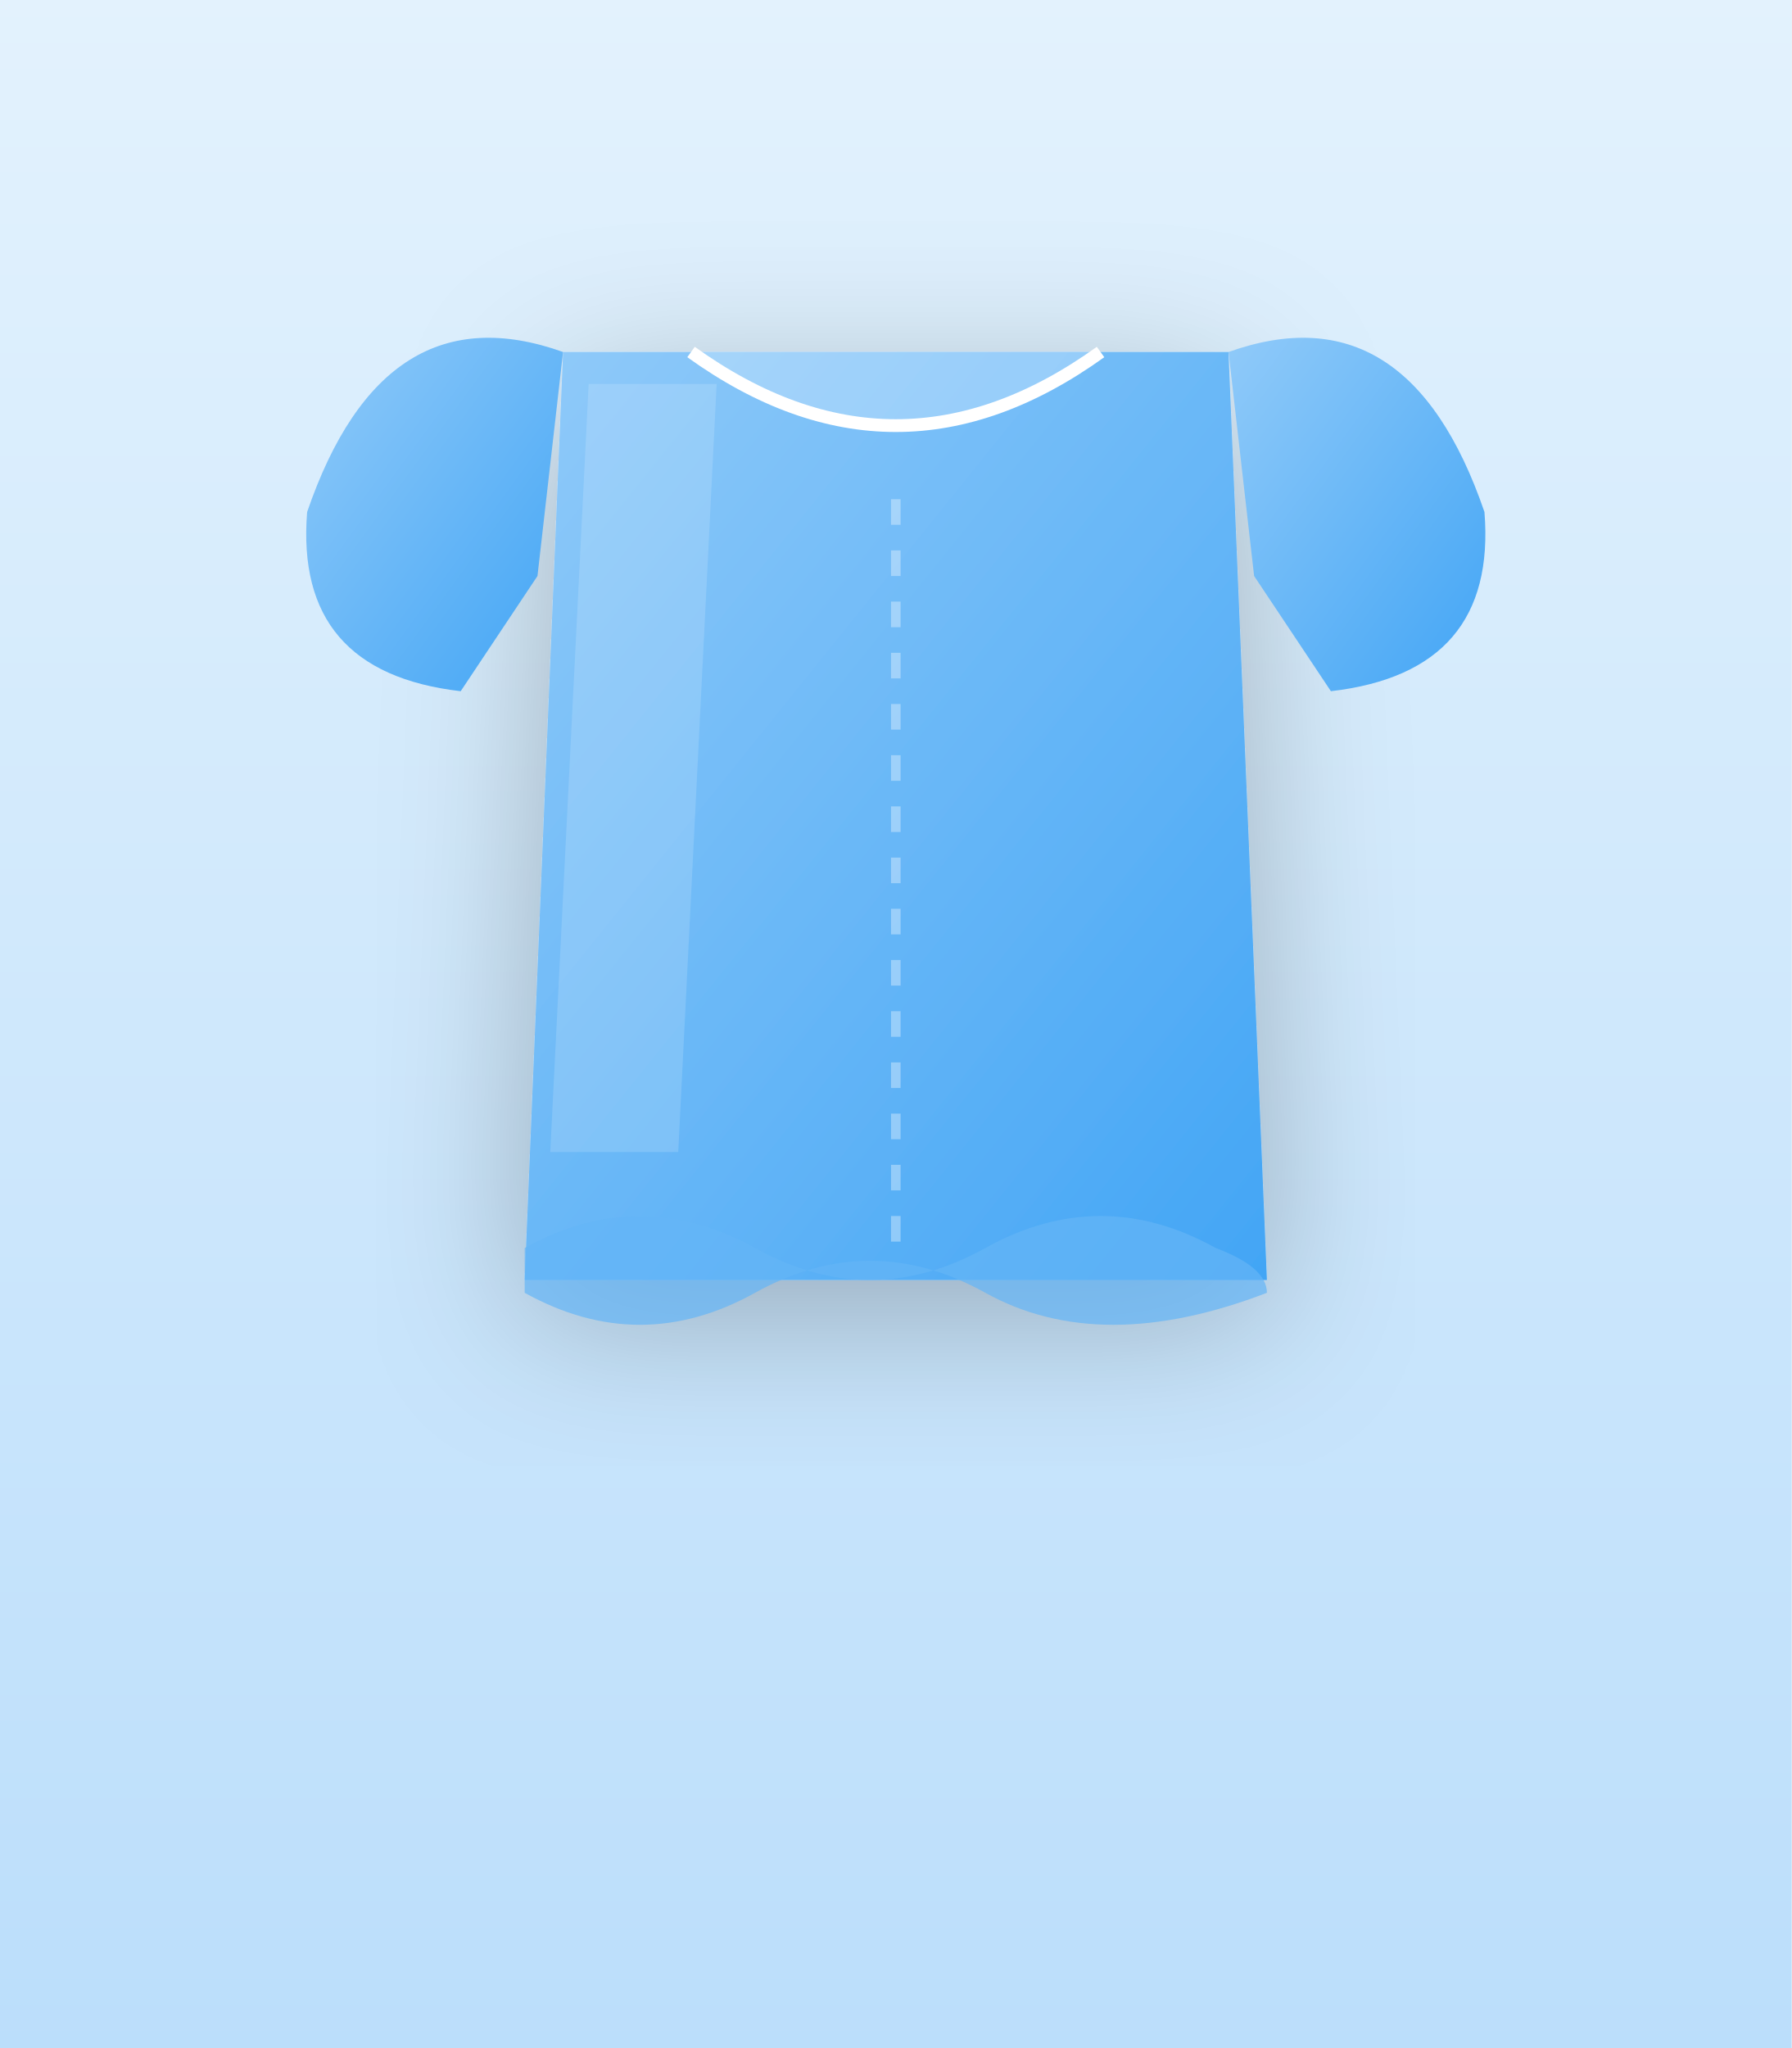
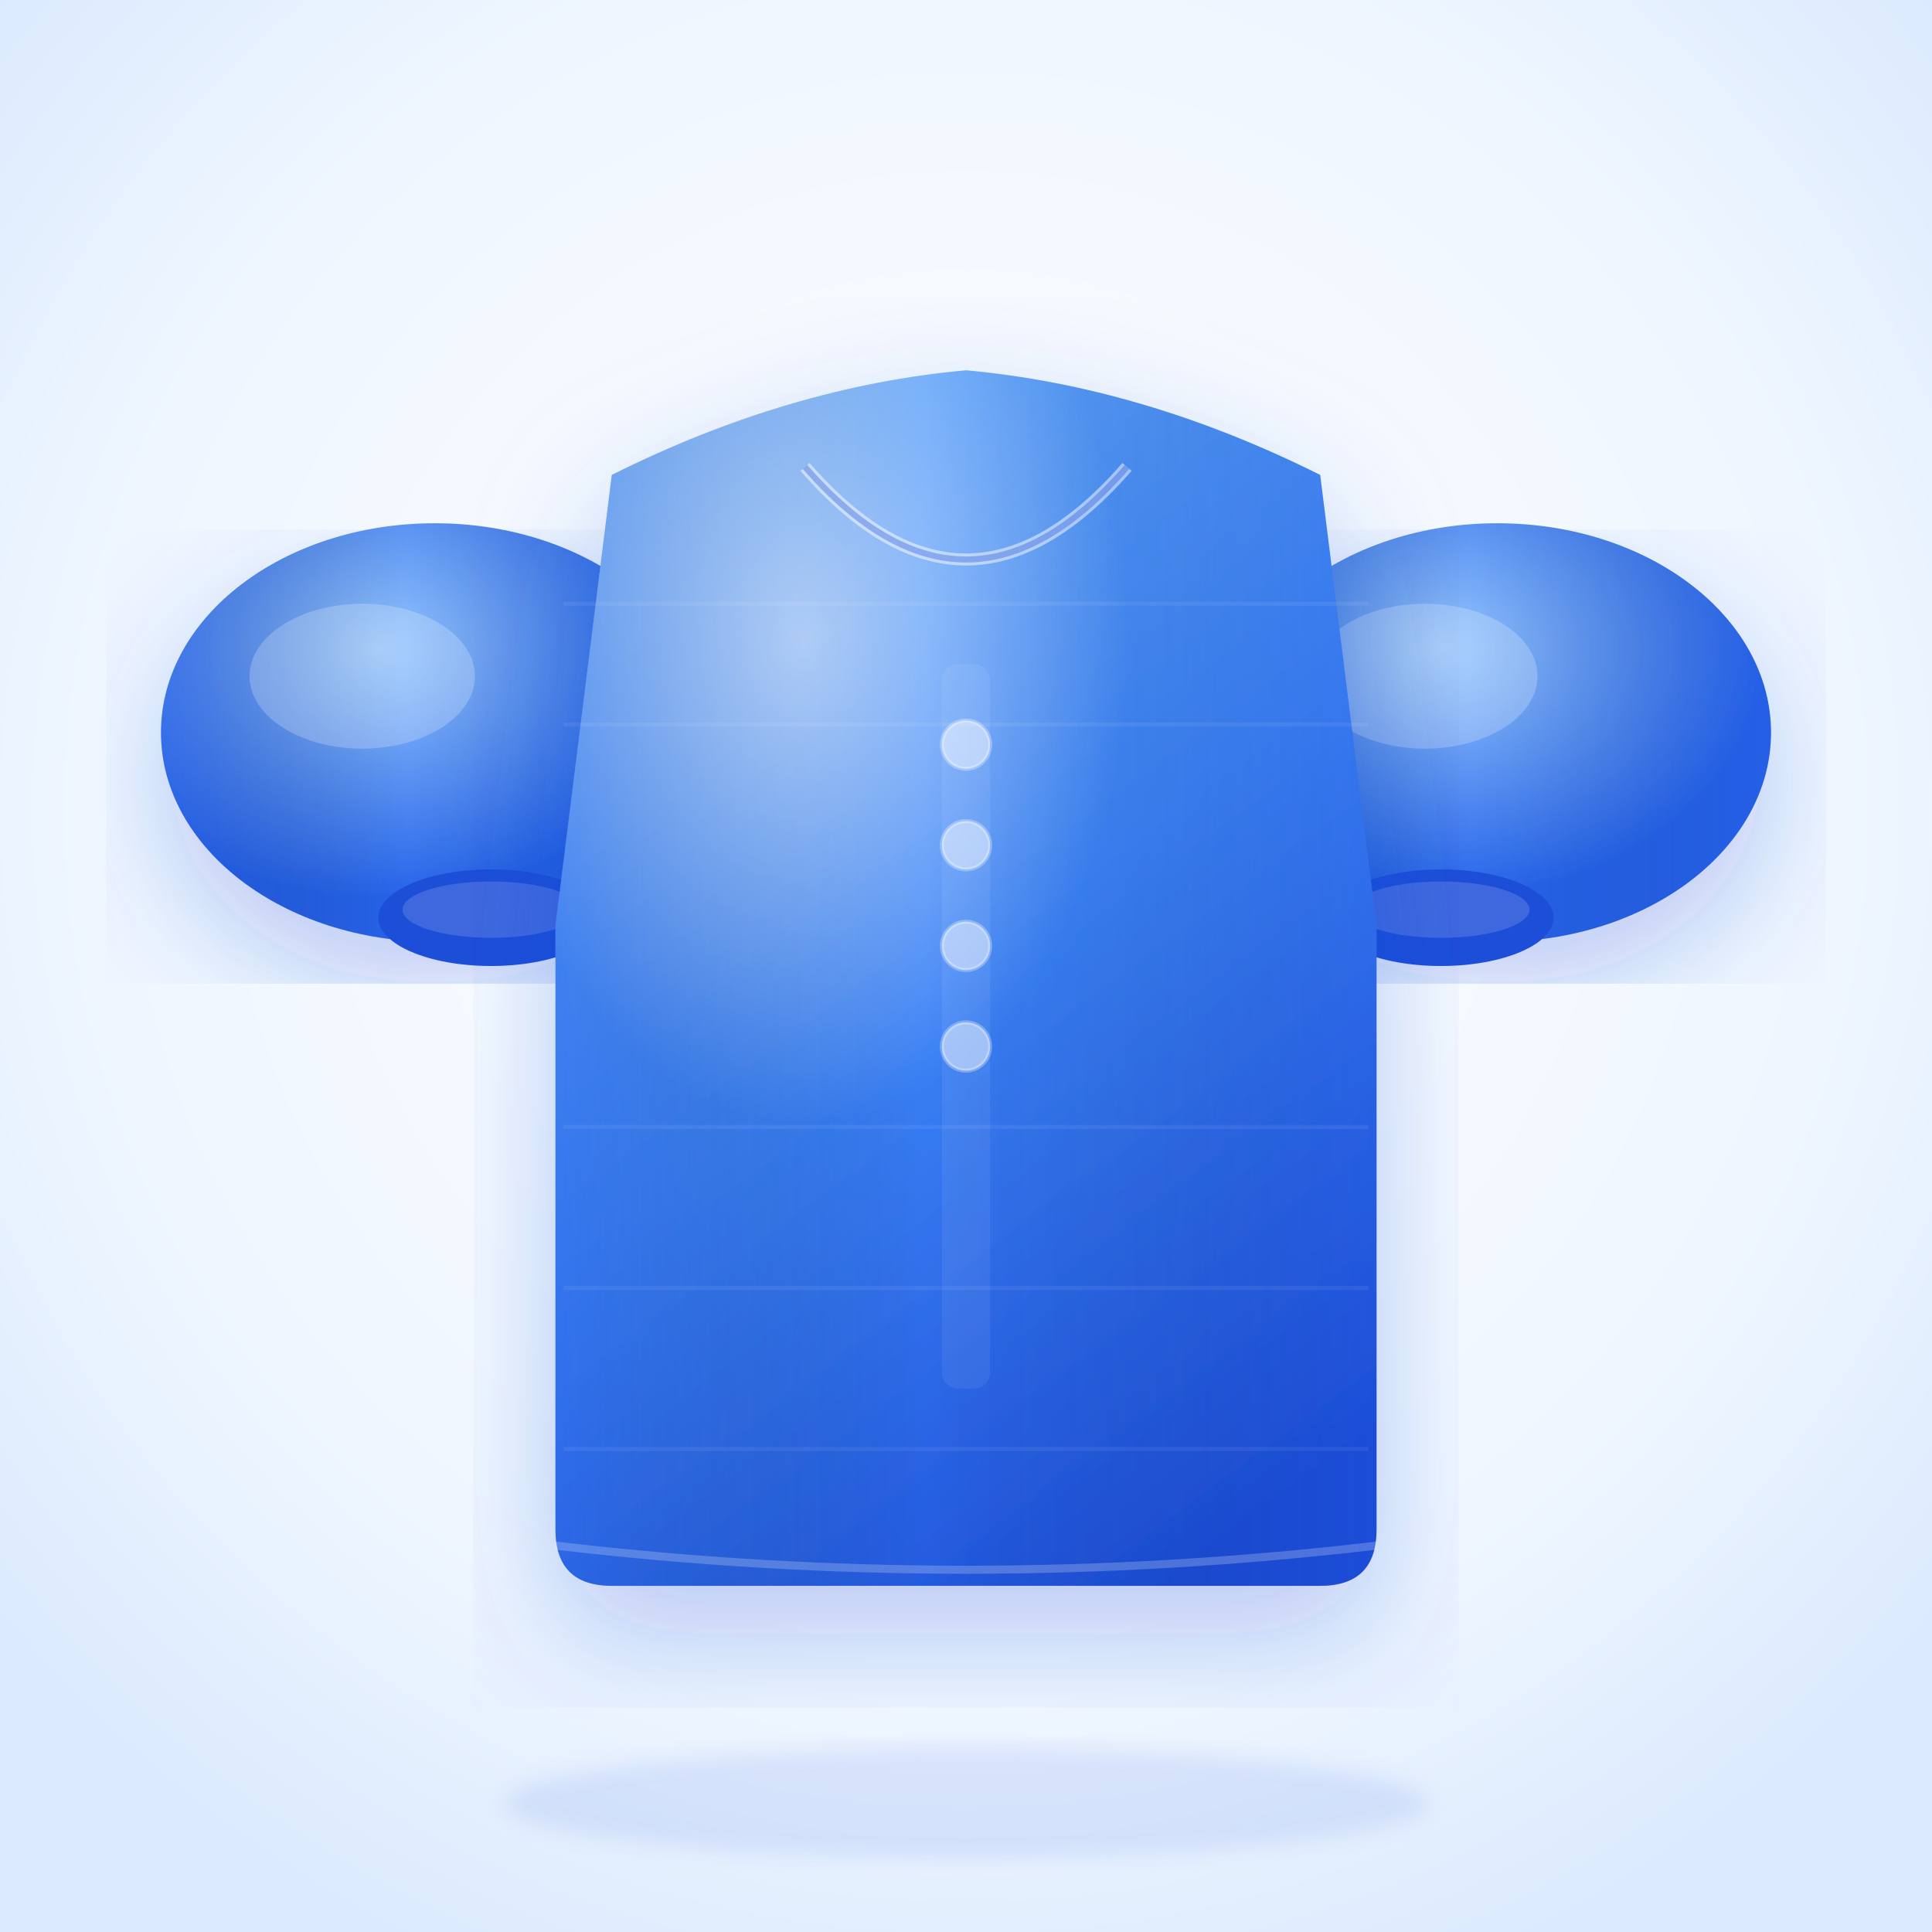
- <svg xmlns="http://www.w3.org/2000/svg" viewBox="0 0 280 320" width="280" height="320">
+ <svg xmlns="http://www.w3.org/2000/svg" viewBox="0 0 480 480" width="480" height="480">
  <defs>
-     <linearGradient id="bbg" x1="0" y1="0" x2="0" y2="1" gradientUnits="objectBoundingBox">
-       <stop offset="0%" stop-color="#e3f2fd" />
-       <stop offset="100%" stop-color="#bbdefb" />
+     <radialGradient id="bgbl" cx="50%" cy="42%" r="65%">
+       <stop offset="0%" stop-color="#ffffff" />
+       <stop offset="70%" stop-color="#eff6ff" />
+       <stop offset="100%" stop-color="#dbeafe" />
+     </radialGradient>
+     <linearGradient id="blbody" x1="25%" y1="0%" x2="75%" y2="100%">
+       <stop offset="0%" stop-color="#60a5fa" />
+       <stop offset="50%" stop-color="#3b82f6" />
+       <stop offset="100%" stop-color="#1d4ed8" />
    </linearGradient>
-     <linearGradient id="bblusa" x1="0" y1="0" x2="1" y2="1" gradientUnits="objectBoundingBox">
-       <stop offset="0%" stop-color="#90caf9" />
-       <stop offset="100%" stop-color="#42a5f5" />
+     <radialGradient id="blpuff" cx="40%" cy="30%" r="60%">
+       <stop offset="0%" stop-color="#93c5fd" />
+       <stop offset="100%" stop-color="#2563eb" />
+     </radialGradient>
+     <radialGradient id="blshine" cx="30%" cy="22%" r="40%">
+       <stop offset="0%" stop-color="rgba(255,255,255,.55)" />
+       <stop offset="100%" stop-color="rgba(255,255,255,0)" />
+     </radialGradient>
+     <linearGradient id="blside" x1="0%" y1="0%" x2="100%" y2="0%">
+       <stop offset="0%" stop-color="#1d4ed8" stop-opacity=".55" />
+       <stop offset="45%" stop-color="transparent" />
+       <stop offset="100%" stop-color="#1d4ed8" stop-opacity=".4" />
    </linearGradient>
-     <filter id="bshadow" x="-20%" y="-20%" width="140%" height="140%">
-       <feDropShadow dx="0" dy="6" stdDeviation="12" flood-color="rgba(0,0,0,0.25)" />
+     <filter id="bldrop">
+       <feDropShadow dx="0" dy="12" stdDeviation="16" flood-color="#1d4ed8" flood-opacity=".28" />
+     </filter>
+     <filter id="blblur">
+       <feGaussianBlur stdDeviation="2.5" />
    </filter>
  </defs>
-   <rect width="280" height="320" fill="url(#bbg)" />
-   <path d="M88 55 L192 55 L198 200 L82 200 Z" fill="url(#bblusa)" filter="url(#bshadow)" />
-   <path d="M88 55 Q60 45 48 80 Q46 105 72 108 L84 90 Z" fill="url(#bblusa)" />
-   <path d="M192 55 Q220 45 232 80 Q234 105 208 108 L196 90 Z" fill="url(#bblusa)" />
-   <path d="M108 55 Q140 78 172 55" fill="rgba(255,255,255,0.25)" stroke="white" stroke-width="2" />
-   <path d="M82 195 Q100 185 118 195 Q136 205 154 195 Q172 185 190 195 Q198 198 198 202 Q172 212 154 202 Q136 192 118 202 Q100 212 82 202 Z" fill="#64b5f6" opacity="0.7" />
-   <line x1="140" y1="78" x2="140" y2="195" stroke="rgba(255,255,255,0.35)" stroke-width="1.5" stroke-dasharray="4,4" />
-   <path d="M92 60 L112 60 L106 180 L86 180 Z" fill="rgba(255,255,255,0.15)" />
+   <rect width="480" height="480" fill="url(#bgbl)" />
+   <ellipse cx="240" cy="448" rx="115" ry="14" fill="#1d4ed8" opacity=".1" filter="url(#blblur)" />
+   <ellipse cx="108" cy="182" rx="68" ry="52" fill="url(#blpuff)" filter="url(#bldrop)" />
+   <ellipse cx="108" cy="182" rx="68" ry="52" fill="url(#blside)" opacity=".5" />
+   <ellipse cx="90" cy="168" rx="28" ry="18" fill="rgba(255,255,255,.22)" />
+   <ellipse cx="122" cy="228" rx="28" ry="12" fill="#1d4ed8" />
+   <ellipse cx="122" cy="226" rx="22" ry="7" fill="rgba(255,255,255,.15)" />
+   <ellipse cx="372" cy="182" rx="68" ry="52" fill="url(#blpuff)" filter="url(#bldrop)" />
+   <ellipse cx="372" cy="182" rx="68" ry="52" fill="url(#blside)" opacity=".5" />
+   <ellipse cx="354" cy="168" rx="28" ry="18" fill="rgba(255,255,255,.22)" />
+   <ellipse cx="358" cy="228" rx="28" ry="12" fill="#1d4ed8" />
+   <ellipse cx="358" cy="226" rx="22" ry="7" fill="rgba(255,255,255,.15)" />
+   <path d="M152 118 L138 230 L138 380 Q138 394 152 394 L328 394 Q342 394 342 380 L342 230 L328 118 Q284 96 240 92 Q196 96 152 118 Z" fill="url(#blbody)" filter="url(#bldrop)" />
+   <path d="M152 118 L138 230 L138 380 Q138 394 152 394 L328 394 Q342 394 342 380 L342 230 L328 118 Q284 96 240 92 Q196 96 152 118 Z" fill="url(#blside)" opacity=".45" />
+   <path d="M152 118 L138 230 L138 380 Q138 394 152 394 L328 394 Q342 394 342 380 L342 230 L328 118 Q284 96 240 92 Q196 96 152 118 Z" fill="url(#blshine)" />
+   <path d="M200 116 Q240 162 280 116" fill="none" stroke="rgba(255,255,255,.5)" stroke-width="3" />
+   <path d="M200 116 Q240 162 280 116" fill="none" stroke="#1d4ed8" stroke-width="1.5" opacity=".35" />
+   <rect x="234" y="165" width="12" height="180" fill="rgba(255,255,255,.07)" rx="4" />
+   <circle cx="240" cy="185" r="6" fill="rgba(255,255,255,.5)" stroke="rgba(255,255,255,.3)" stroke-width="1" />
+   <circle cx="240" cy="210" r="6" fill="rgba(255,255,255,.5)" stroke="rgba(255,255,255,.3)" stroke-width="1" />
+   <circle cx="240" cy="235" r="6" fill="rgba(255,255,255,.5)" stroke="rgba(255,255,255,.3)" stroke-width="1" />
+   <circle cx="240" cy="260" r="6" fill="rgba(255,255,255,.5)" stroke="rgba(255,255,255,.3)" stroke-width="1" />
+   <g stroke="rgba(255,255,255,.07)" stroke-width="1">
+     <line x1="140" y1="150" x2="340" y2="150" />
+     <line x1="140" y1="180" x2="340" y2="180" />
+     <line x1="140" y1="280" x2="340" y2="280" />
+     <line x1="140" y1="320" x2="340" y2="320" />
+     <line x1="140" y1="360" x2="340" y2="360" />
+   </g>
+   <path d="M138 384 Q240 396 342 384" fill="none" stroke="rgba(255,255,255,.22)" stroke-width="2" />
</svg>
